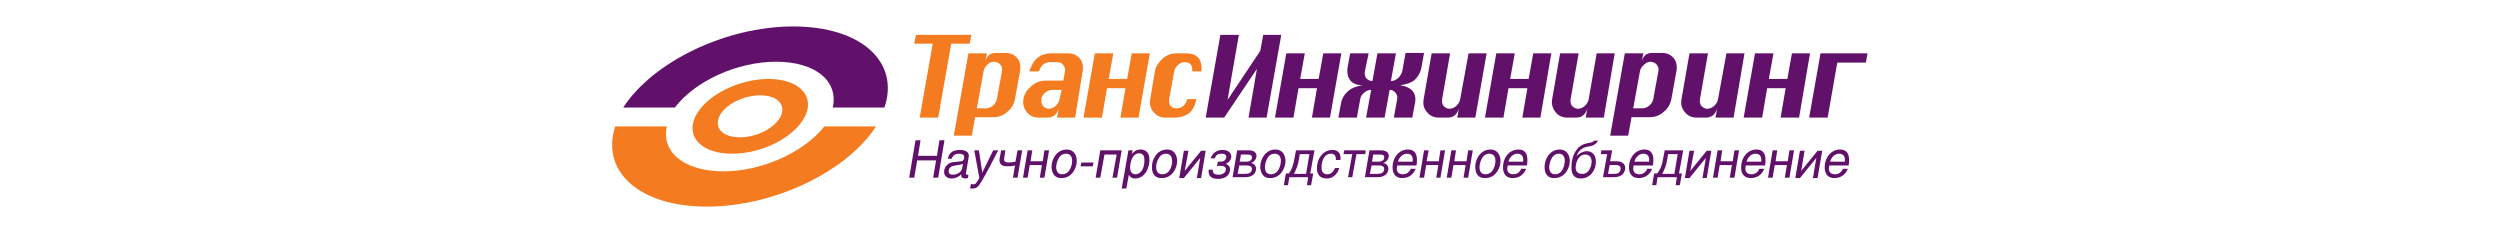
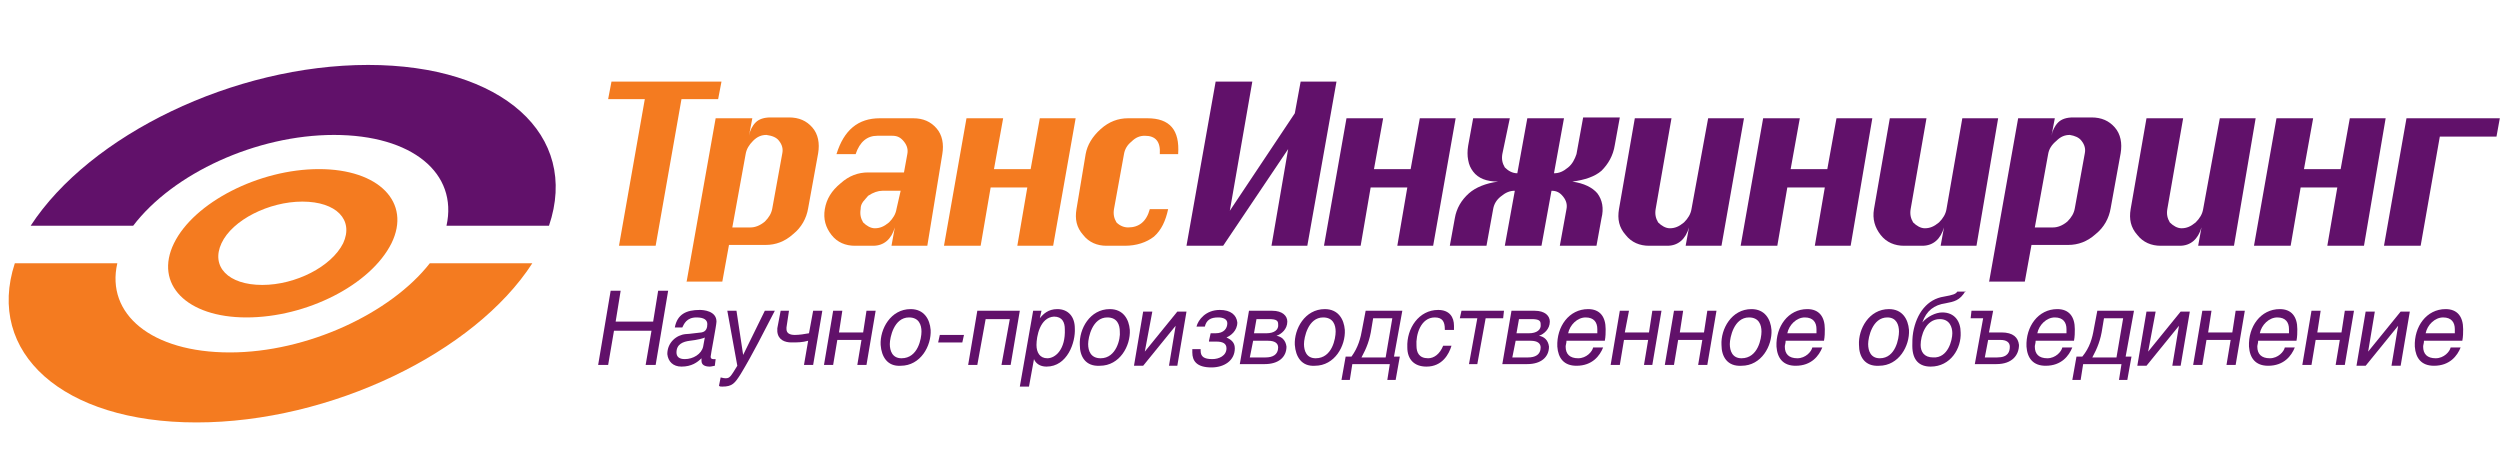
- <svg xmlns="http://www.w3.org/2000/svg" version="1.1" id="Rus" x="0px" y="0px" viewBox="0 0 595.3 57" style="enable-background:new 0 0 595.3 57;" xml:space="preserve">
-   <style type="text/css">
+ <svg xmlns="http://www.w3.org/2000/svg" version="1.1" id="Rus" x="0px" y="0px" viewBox="0 0 300 57" xml:space="preserve" width="300" height="57">
+   <defs id="defs119" />
+   <style type="text/css" id="style2">
	.st0{fill:#F47B20;}
	.st1{fill:#61116A;}
</style>
-   <g>
-     <g>
-       <path class="st0" d="M223.4,28H219l3.1-17.6h-4.4l0.4-2.1h13.2l-0.4,2.1h-4.4L223.4,28z" />
-       <path class="st0" d="M227.1,32.4l3.5-19.7h4.4l-0.4,2.1c0.1-0.6,0.4-1.2,0.8-1.6c0.4-0.4,1-0.6,1.8-0.6h2.2c1.2,0,2.1,0.4,2.8,1.2    c0.7,0.8,0.9,1.9,0.7,3.1l-1.2,6.6c-0.2,1.2-0.8,2.3-1.8,3.1c-1,0.9-2.1,1.3-3.3,1.3h-4.4l-0.8,4.4H227.1z M234.2,17l-1.6,8.8h2.2    c0.5,0,1.1-0.2,1.7-0.7c0.5-0.5,0.8-1,0.9-1.6l1.2-6.6c0.1-0.5,0-1-0.4-1.5c-0.3-0.4-0.8-0.6-1.5-0.7c-0.6,0-1.1,0.2-1.6,0.7    C234.6,15.9,234.3,16.4,234.2,17z" />
-       <path class="st0" d="M253.2,19.2l0.4-2.2c0.1-0.5,0-1-0.4-1.5c-0.4-0.5-0.8-0.7-1.4-0.7h-1.8c-1.2,0-2.1,0.7-2.6,2.2h-2.3    c0.9-2.9,2.6-4.3,5.2-4.3h4c1.2,0,2.1,0.4,2.8,1.2c0.7,0.8,0.9,1.9,0.7,3.1L256,28h-4.3l0.4-2.2c-0.4,1.4-1.3,2.2-2.6,2.2h-2.2    c-1.1,0-2.1-0.4-2.8-1.3c-0.7-0.9-1-1.9-0.8-3.1c0.2-1.2,0.8-2.2,1.9-3.1c1-0.9,2.1-1.3,3.3-1.3H253.2z M252.8,21.4h-2.2    c-0.5,0-1.1,0.2-1.7,0.6c-0.2,0.2-0.4,0.5-0.6,0.7c-0.2,0.3-0.3,0.5-0.3,0.9c-0.1,0.6,0,1.1,0.3,1.6c0.4,0.4,0.9,0.7,1.4,0.7    c0.6,0,1.1-0.2,1.7-0.7c0.5-0.5,0.8-1,0.9-1.6L252.8,21.4z" />
-       <path class="st0" d="M263.6,21l-1.2,7h-4.4l2.7-15.3h4.4l-1.1,6.1h4.4l1.1-6.1h4.3L271.1,28h-4.3l1.2-7H263.6z" />
-       <path class="st0" d="M282.4,12.7c2.7,0,3.9,1.4,3.7,4.3h-2.2c0.1-1.5-0.5-2.2-1.8-2.2c-0.6,0-1.1,0.2-1.6,0.7    c-0.5,0.4-0.8,0.9-0.9,1.5l-1.2,6.6c-0.1,0.6,0,1.1,0.3,1.6c0.4,0.4,0.9,0.6,1.4,0.6c1.3,0,2.2-0.7,2.6-2.2l2.2,0    c-0.3,1.4-0.8,2.5-1.7,3.3c-0.9,0.7-2.1,1.1-3.5,1.1h-2.2c-1.1,0-2.1-0.4-2.8-1.3c-0.8-0.9-1-1.9-0.8-3.1L275,17    c0.2-1.1,0.8-2.1,1.8-3c1-0.9,2.1-1.3,3.3-1.3H282.4z" />
-       <path class="st1" d="M291.5,28h-4.4l3.5-19.7h4.4l-2.7,15.5l7.8-11.7l0.7-3.8h4.3L301.6,28h-4.3l2-11.6L291.5,28z" />
-       <path class="st1" d="M309.2,21l-1.2,7h-4.4l2.7-15.3h4.4l-1.1,6.1h4.4l1.1-6.1h4.3L316.7,28h-4.3l1.2-7H309.2z" />
-       <path class="st1" d="M326.8,19.3l1.2-6.6h4.4l-1.2,6.6c0.6,0,1.1-0.2,1.7-0.7c0.5-0.4,0.8-1,1-1.6l0.8-4.4h4.4l-0.6,3.3    c-0.2,1.3-0.8,2.3-1.6,3.1c-0.8,0.7-2,1.1-3.5,1.3c1.4,0.2,2.4,0.7,3,1.4c0.6,0.8,0.8,1.8,0.5,3l-0.6,3.3h-4.4l0.8-4.4    c0.1-0.5,0-1-0.4-1.5c-0.4-0.5-0.8-0.7-1.4-0.7l-1.2,6.6h-4.4l1.2-6.6c-0.6,0-1.1,0.2-1.7,0.7c-0.5,0.4-0.8,0.9-0.9,1.5l-0.8,4.4    h-4.4l0.6-3.3c0.2-1.2,0.8-2.2,1.7-3c0.8-0.7,2-1.2,3.5-1.4c-0.7,0-1.3-0.1-1.8-0.3c-0.5-0.2-0.9-0.5-1.2-0.9    c-0.3-0.4-0.5-0.8-0.6-1.4c-0.1-0.5-0.1-1.1,0-1.7l0.6-3.3h4.4L325,17c-0.1,0.6,0,1.1,0.3,1.6C325.7,19,326.2,19.3,326.8,19.3z" />
-       <path class="st1" d="M349.7,12.7h4.3L351.3,28H347l0.4-2.2c-0.4,1.4-1.3,2.2-2.6,2.2h-2.2c-1.1,0-2.1-0.4-2.8-1.3    c-0.8-0.9-1-1.9-0.8-3.1l1.9-10.9h4.4l-1.9,10.9c-0.1,0.6,0,1.1,0.3,1.6c0.4,0.4,0.9,0.7,1.4,0.7c0.6,0,1.1-0.2,1.7-0.7    c0.5-0.5,0.8-1,0.9-1.6L349.7,12.7z" />
-       <path class="st1" d="M359.2,21l-1.2,7h-4.4l2.7-15.3h4.4l-1.1,6.1h4.4l1.1-6.1h4.3L366.8,28h-4.3l1.2-7H359.2z" />
-       <path class="st1" d="M380.2,12.7h4.3L381.9,28h-4.3l0.4-2.2c-0.4,1.4-1.3,2.2-2.6,2.2h-2.2c-1.1,0-2.1-0.4-2.8-1.3    c-0.7-0.9-1-1.9-0.8-3.1l1.9-10.9h4.4l-1.9,10.9c-0.1,0.6,0,1.1,0.3,1.6c0.4,0.4,0.9,0.7,1.4,0.7c0.6,0,1.1-0.2,1.7-0.7    c0.5-0.5,0.8-1,0.9-1.6L380.2,12.7z" />
-       <path class="st1" d="M383.4,32.4l3.5-19.7h4.4l-0.4,2.1c0.1-0.6,0.4-1.2,0.8-1.6c0.4-0.4,1-0.6,1.8-0.6h2.2c1.2,0,2.1,0.4,2.8,1.2    c0.7,0.8,0.9,1.9,0.7,3.1l-1.2,6.6c-0.2,1.2-0.8,2.3-1.8,3.1c-1,0.9-2.1,1.3-3.3,1.3h-4.4l-0.8,4.4H383.4z M390.5,17l-1.6,8.8h2.2    c0.5,0,1.1-0.2,1.7-0.7c0.5-0.5,0.8-1,0.9-1.6l1.2-6.6c0.1-0.5,0-1-0.4-1.5c-0.3-0.4-0.8-0.6-1.4-0.7c-0.6,0-1.1,0.2-1.6,0.7    C390.9,15.9,390.6,16.4,390.5,17z" />
-       <path class="st1" d="M411.1,12.7h4.3L412.8,28h-4.3l0.4-2.2c-0.4,1.4-1.3,2.2-2.6,2.2H404c-1.1,0-2.1-0.4-2.8-1.3    c-0.8-0.9-1-1.9-0.8-3.1l1.9-10.9h4.4l-1.9,10.9c-0.1,0.6,0,1.1,0.3,1.6c0.4,0.4,0.9,0.7,1.4,0.7c0.6,0,1.1-0.2,1.7-0.7    c0.5-0.5,0.8-1,0.9-1.6L411.1,12.7z" />
-       <path class="st1" d="M420.8,21l-1.2,7h-4.4l2.7-15.3h4.4l-1.1,6.1h4.4l1.1-6.1h4.3L428.4,28H424l1.2-7H420.8z" />
-       <path class="st1" d="M437.5,14.9L435.2,28h-4.4l2.7-15.3h11.2l-0.4,2.2H437.5z" />
+   <g id="g114" transform="translate(-144.722,1.49198)">
+     <g id="g34">
+       <path class="st0" d="M 223.4,28 H 219 l 3.1,-17.6 h -4.4 l 0.4,-2.1 h 13.2 l -0.4,2.1 h -4.4 z" id="path4" style="fill:#f47b20" />
+       <path class="st0" d="m 227.1,32.4 3.5,-19.7 h 4.4 l -0.4,2.1 c 0.1,-0.6 0.4,-1.2 0.8,-1.6 0.4,-0.4 1,-0.6 1.8,-0.6 h 2.2 c 1.2,0 2.1,0.4 2.8,1.2 0.7,0.8 0.9,1.9 0.7,3.1 l -1.2,6.6 c -0.2,1.2 -0.8,2.3 -1.8,3.1 -1,0.9 -2.1,1.3 -3.3,1.3 h -4.4 l -0.8,4.4 h -4.3 z m 7.1,-15.4 -1.6,8.8 h 2.2 c 0.5,0 1.1,-0.2 1.7,-0.7 0.5,-0.5 0.8,-1 0.9,-1.6 l 1.2,-6.6 c 0.1,-0.5 0,-1 -0.4,-1.5 -0.3,-0.4 -0.8,-0.6 -1.5,-0.7 -0.6,0 -1.1,0.2 -1.6,0.7 -0.5,0.5 -0.8,1 -0.9,1.6 z" id="path6" style="fill:#f47b20" />
+       <path class="st0" d="m 253.2,19.2 0.4,-2.2 c 0.1,-0.5 0,-1 -0.4,-1.5 -0.4,-0.5 -0.8,-0.7 -1.4,-0.7 H 250 c -1.2,0 -2.1,0.7 -2.6,2.2 h -2.3 c 0.9,-2.9 2.6,-4.3 5.2,-4.3 h 4 c 1.2,0 2.1,0.4 2.8,1.2 0.7,0.8 0.9,1.9 0.7,3.1 L 256,28 h -4.3 l 0.4,-2.2 c -0.4,1.4 -1.3,2.2 -2.6,2.2 h -2.2 c -1.1,0 -2.1,-0.4 -2.8,-1.3 -0.7,-0.9 -1,-1.9 -0.8,-3.1 0.2,-1.2 0.8,-2.2 1.9,-3.1 1,-0.9 2.1,-1.3 3.3,-1.3 z m -0.4,2.2 h -2.2 c -0.5,0 -1.1,0.2 -1.7,0.6 -0.2,0.2 -0.4,0.5 -0.6,0.7 -0.2,0.3 -0.3,0.5 -0.3,0.9 -0.1,0.6 0,1.1 0.3,1.6 0.4,0.4 0.9,0.7 1.4,0.7 0.6,0 1.1,-0.2 1.7,-0.7 0.5,-0.5 0.8,-1 0.9,-1.6 z" id="path8" style="fill:#f47b20" />
+       <path class="st0" d="m 263.6,21 -1.2,7 H 258 l 2.7,-15.3 h 4.4 l -1.1,6.1 h 4.4 l 1.1,-6.1 h 4.3 L 271.1,28 h -4.3 l 1.2,-7 z" id="path10" style="fill:#f47b20" />
+       <path class="st0" d="m 282.4,12.7 c 2.7,0 3.9,1.4 3.7,4.3 h -2.2 c 0.1,-1.5 -0.5,-2.2 -1.8,-2.2 -0.6,0 -1.1,0.2 -1.6,0.7 -0.5,0.4 -0.8,0.9 -0.9,1.5 l -1.2,6.6 c -0.1,0.6 0,1.1 0.3,1.6 0.4,0.4 0.9,0.6 1.4,0.6 1.3,0 2.2,-0.7 2.6,-2.2 h 2.2 c -0.3,1.4 -0.8,2.5 -1.7,3.3 -0.9,0.7 -2.1,1.1 -3.5,1.1 h -2.2 c -1.1,0 -2.1,-0.4 -2.8,-1.3 -0.8,-0.9 -1,-1.9 -0.8,-3.1 L 275,17 c 0.2,-1.1 0.8,-2.1 1.8,-3 1,-0.9 2.1,-1.3 3.3,-1.3 z" id="path12" style="fill:#f47b20" />
+       <path class="st1" d="m 291.5,28 h -4.4 l 3.5,-19.7 h 4.4 l -2.7,15.5 7.8,-11.7 0.7,-3.8 h 4.3 L 301.6,28 h -4.3 l 2,-11.6 z" id="path14" style="fill:#61116a" />
+       <path class="st1" d="m 309.2,21 -1.2,7 h -4.4 l 2.7,-15.3 h 4.4 l -1.1,6.1 h 4.4 l 1.1,-6.1 h 4.3 L 316.7,28 h -4.3 l 1.2,-7 z" id="path16" style="fill:#61116a" />
+       <path class="st1" d="m 326.8,19.3 1.2,-6.6 h 4.4 l -1.2,6.6 c 0.6,0 1.1,-0.2 1.7,-0.7 0.5,-0.4 0.8,-1 1,-1.6 l 0.8,-4.4 h 4.4 l -0.6,3.3 c -0.2,1.3 -0.8,2.3 -1.6,3.1 -0.8,0.7 -2,1.1 -3.5,1.3 1.4,0.2 2.4,0.7 3,1.4 0.6,0.8 0.8,1.8 0.5,3 l -0.6,3.3 h -4.4 l 0.8,-4.4 c 0.1,-0.5 0,-1 -0.4,-1.5 -0.4,-0.5 -0.8,-0.7 -1.4,-0.7 l -1.2,6.6 h -4.4 l 1.2,-6.6 c -0.6,0 -1.1,0.2 -1.7,0.7 -0.5,0.4 -0.8,0.9 -0.9,1.5 l -0.8,4.4 h -4.4 l 0.6,-3.3 c 0.2,-1.2 0.8,-2.2 1.7,-3 0.8,-0.7 2,-1.2 3.5,-1.4 -0.7,0 -1.3,-0.1 -1.8,-0.3 -0.5,-0.2 -0.9,-0.5 -1.2,-0.9 -0.3,-0.4 -0.5,-0.8 -0.6,-1.4 -0.1,-0.5 -0.1,-1.1 0,-1.7 l 0.6,-3.3 h 4.4 L 325,17 c -0.1,0.6 0,1.1 0.3,1.6 0.4,0.4 0.9,0.7 1.5,0.7 z" id="path18" style="fill:#61116a" />
+       <path class="st1" d="M 349.7,12.7 H 354 L 351.3,28 H 347 l 0.4,-2.2 c -0.4,1.4 -1.3,2.2 -2.6,2.2 h -2.2 c -1.1,0 -2.1,-0.4 -2.8,-1.3 -0.8,-0.9 -1,-1.9 -0.8,-3.1 l 1.9,-10.9 h 4.4 l -1.9,10.9 c -0.1,0.6 0,1.1 0.3,1.6 0.4,0.4 0.9,0.7 1.4,0.7 0.6,0 1.1,-0.2 1.7,-0.7 0.5,-0.5 0.8,-1 0.9,-1.6 z" id="path20" style="fill:#61116a" />
+       <path class="st1" d="m 359.2,21 -1.2,7 h -4.4 l 2.7,-15.3 h 4.4 l -1.1,6.1 h 4.4 l 1.1,-6.1 h 4.3 L 366.8,28 h -4.3 l 1.2,-7 z" id="path22" style="fill:#61116a" />
+       <path class="st1" d="m 380.2,12.7 h 4.3 L 381.9,28 h -4.3 l 0.4,-2.2 c -0.4,1.4 -1.3,2.2 -2.6,2.2 h -2.2 c -1.1,0 -2.1,-0.4 -2.8,-1.3 -0.7,-0.9 -1,-1.9 -0.8,-3.1 l 1.9,-10.9 h 4.4 L 374,23.6 c -0.1,0.6 0,1.1 0.3,1.6 0.4,0.4 0.9,0.7 1.4,0.7 0.6,0 1.1,-0.2 1.7,-0.7 0.5,-0.5 0.8,-1 0.9,-1.6 z" id="path24" style="fill:#61116a" />
+       <path class="st1" d="m 383.4,32.4 3.5,-19.7 h 4.4 l -0.4,2.1 c 0.1,-0.6 0.4,-1.2 0.8,-1.6 0.4,-0.4 1,-0.6 1.8,-0.6 h 2.2 c 1.2,0 2.1,0.4 2.8,1.2 0.7,0.8 0.9,1.9 0.7,3.1 l -1.2,6.6 c -0.2,1.2 -0.8,2.3 -1.8,3.1 -1,0.9 -2.1,1.3 -3.3,1.3 h -4.4 l -0.8,4.4 h -4.3 z m 7.1,-15.4 -1.6,8.8 h 2.2 c 0.5,0 1.1,-0.2 1.7,-0.7 0.5,-0.5 0.8,-1 0.9,-1.6 l 1.2,-6.6 c 0.1,-0.5 0,-1 -0.4,-1.5 -0.3,-0.4 -0.8,-0.6 -1.4,-0.7 -0.6,0 -1.1,0.2 -1.6,0.7 -0.6,0.5 -0.9,1 -1,1.6 z" id="path26" style="fill:#61116a" />
+       <path class="st1" d="m 411.1,12.7 h 4.3 L 412.8,28 h -4.3 l 0.4,-2.2 c -0.4,1.4 -1.3,2.2 -2.6,2.2 H 404 c -1.1,0 -2.1,-0.4 -2.8,-1.3 -0.8,-0.9 -1,-1.9 -0.8,-3.1 l 1.9,-10.9 h 4.4 l -1.9,10.9 c -0.1,0.6 0,1.1 0.3,1.6 0.4,0.4 0.9,0.7 1.4,0.7 0.6,0 1.1,-0.2 1.7,-0.7 0.5,-0.5 0.8,-1 0.9,-1.6 z" id="path28" style="fill:#61116a" />
+       <path class="st1" d="m 420.8,21 -1.2,7 h -4.4 l 2.7,-15.3 h 4.4 l -1.1,6.1 h 4.4 l 1.1,-6.1 H 431 L 428.4,28 H 424 l 1.2,-7 z" id="path30" style="fill:#61116a" />
+       <path class="st1" d="M 437.5,14.9 435.2,28 h -4.4 l 2.7,-15.3 h 11.2 l -0.4,2.2 z" id="path32" style="fill:#61116a" />
    </g>
-     <g>
-       <path class="st1" d="M218.6,37.1h4.5l0.6-3.7h1.2l-1.5,8.9h-1.2l0.7-4.1h-4.5l-0.7,4.1h-1.2l1.5-8.9h1.2L218.6,37.1z" />
-       <path class="st1" d="M225.7,37.8c0.3-1.6,1.4-2.1,3-2.1c0.4,0,2,0.1,2,1.4c0,0.4-0.7,4-0.7,4.2c0,0.2,0.1,0.3,0.3,0.3    c0.1,0,0.3,0,0.3,0l-0.1,0.8c-0.1,0-0.4,0.1-0.6,0.1c-0.6,0-1-0.2-1-0.7c0-0.1,0-0.2,0-0.3c-0.5,0.5-1.2,1-2.4,1    c-1,0-1.6-0.6-1.7-1.5c0-1.4,1.1-2.3,2.2-2.4c0.4,0,1.7-0.2,1.9-0.2c0.6-0.1,0.7-0.6,0.7-1c0-0.5-0.4-0.8-1.3-0.8    c-1.2,0-1.5,0.8-1.7,1.2H225.7z M227.5,39.4c-0.8,0.1-1.6,0.4-1.6,1.4c0,0.5,0.3,0.8,1,0.8c1,0,2-0.6,2.2-1.5l0.2-1.1    C229.2,39.1,228.4,39.3,227.5,39.4z" />
-       <path class="st1" d="M233.1,35.8l0.8,5.3h0l2.6-5.3h1.2c-1.3,2.5-2.7,5.3-4.1,7.6c-0.7,1.1-1,1.5-2.2,1.5c-0.2,0-0.3,0-0.4-0.1    l0.2-1c0.1,0,0.3,0.1,0.6,0.1c0.5,0,0.6-0.2,1.4-1.5l-1.2-6.6H233.1z" />
-       <path class="st1" d="M239.4,35.8l-0.3,2c0,0.1,0,0.1,0,0.2c0,0.5,0.4,0.7,1,0.7c0.5,0,1.2-0.1,1.7-0.2l0.5-2.7h1.1l-1.1,6.5h-1.1    l0.5-2.9c-0.7,0.2-1.3,0.2-2,0.2c-0.8,0-1.6-0.3-1.7-1.3c0-0.1,0-0.3,0-0.4l0.4-2.1H239.4z" />
-       <path class="st1" d="M245.4,38.4h2.9l0.4-2.6h1.1l-1.1,6.5h-1.1l0.5-3h-2.9l-0.5,3h-1.1l1.1-6.5h1.1L245.4,38.4z" />
-       <path class="st1" d="M250.4,39.9c-0.1-1.9,1.2-4.3,3.6-4.3c1.6,0,2.3,1.2,2.4,2.5c0.1,1.9-1.2,4.3-3.6,4.3    C251.2,42.5,250.5,41.3,250.4,39.9z M255.3,38.3c0-0.8-0.3-1.7-1.5-1.7c-1.8,0-2.3,2.4-2.3,3.2c0,0.8,0.3,1.7,1.4,1.7    C254.9,41.5,255.3,39.1,255.3,38.3z" />
-       <path class="st1" d="M260.2,39.6h-2.9l0.2-0.9h2.9L260.2,39.6z" />
-       <path class="st1" d="M267.1,35.8l-1.1,6.5h-1.1l1-5.5h-2.9l-1,5.5h-1.1l1.1-6.5H267.1z" />
-       <path class="st1" d="M268.7,35.8h1l-0.2,0.9c0.4-0.5,1-1.1,2.1-1.1c1.3,0,2.1,0.9,2.1,2.3c0.1,1.7-0.9,4.6-3.4,4.6    c-0.8,0-1.3-0.4-1.5-0.9l-0.6,3.3h-1.1L268.7,35.8z M269.1,39.9c0,0.9,0.4,1.6,1.3,1.6c1,0,2.2-1.1,2.1-3.5c0-0.8-0.3-1.5-1.3-1.5    C269.5,36.6,269.1,38.9,269.1,39.9z" />
-       <path class="st1" d="M274.3,39.9c-0.1-1.9,1.2-4.3,3.6-4.3c1.6,0,2.3,1.2,2.4,2.5c0.1,1.9-1.2,4.3-3.6,4.3    C275,42.5,274.3,41.3,274.3,39.9z M279.1,38.3c0-0.8-0.3-1.7-1.5-1.7c-1.8,0-2.3,2.4-2.3,3.2c0,0.8,0.3,1.7,1.5,1.7    C278.7,41.5,279.2,39.1,279.1,38.3z" />
-       <path class="st1" d="M282.1,40.7L282.1,40.7l3.9-4.8h1.1l-1.1,6.5H285l0.8-4.8h0l-3.9,4.8h-1.1l1.1-6.5h1.1L282.1,40.7z" />
-       <path class="st1" d="M289.8,39.4l0.2-0.9h0.6c1,0,1.4-0.6,1.4-1.2c0-0.5-0.5-0.7-1.1-0.7c-0.9,0-1.4,0.3-1.6,1.1h-1    c0.2-0.8,1.1-2,2.8-2c1.3,0,2,0.6,2.1,1.5c0,1-0.8,1.6-1.3,1.8c0.4,0.2,1,0.5,1,1.3c0,1.5-1.3,2.3-2.8,2.3c-1.8,0-2.3-0.8-2.3-1.8    c0-0.1,0-0.3,0-0.4h1c0,0,0,0.2,0,0.2c0,0.7,0.4,1,1.4,1c0.8,0,1.7-0.4,1.7-1.3c0-0.6-0.5-0.8-1.2-0.8H289.8z" />
-       <path class="st1" d="M294.6,35.8h2.8c1.2,0,1.8,0.6,1.8,1.3c0,0.9-0.7,1.5-1.3,1.7c0.6,0.1,1.1,0.5,1.2,1.3c0,1.3-1,2.1-2.6,2.1    h-3L294.6,35.8z M294.7,41.4h1.9c0.8,0,1.5-0.3,1.5-1.2c0-0.5-0.4-0.8-1.2-0.8h-1.8L294.7,41.4z M295.2,38.5h1.5    c0.9,0,1.5-0.4,1.4-1.1c0-0.4-0.2-0.6-1.1-0.6h-1.5L295.2,38.5z" />
-       <path class="st1" d="M300.1,39.9c-0.1-1.9,1.2-4.3,3.6-4.3c1.6,0,2.3,1.2,2.4,2.5c0.1,1.9-1.2,4.3-3.6,4.3    C300.9,42.5,300.2,41.3,300.1,39.9z M305,38.3c0-0.8-0.3-1.7-1.5-1.7c-1.8,0-2.3,2.4-2.3,3.2c0,0.8,0.3,1.7,1.4,1.7    C304.6,41.5,305,39.1,305,38.3z" />
-       <path class="st1" d="M308.2,37.9l0.4-2.1h4.4l-1,5.5h0.7l-0.5,2.8h-1l0.3-1.9H307l-0.3,1.9h-1l0.5-2.8h0.7    C307.7,40.2,308,39.1,308.2,37.9z M311.8,36.7h-2.3l-0.2,1.2c-0.2,1.4-0.6,2.4-1.2,3.5h2.9L311.8,36.7z" />
-       <path class="st1" d="M318.1,38c0-0.9-0.3-1.4-1.2-1.4c-1.7,0-2.3,2.1-2.2,3.4c0,0.8,0.3,1.5,1.4,1.5c0.7,0,1.4-0.5,1.8-1.5h1    c-0.3,1-1.1,2.5-3,2.5c-1.5,0-2.3-0.9-2.3-2.3c-0.1-2.3,1.4-4.5,3.7-4.5c1.4,0,1.9,0.9,1.9,1.9c0,0.2,0,0.3,0,0.5H318.1z" />
-       <path class="st1" d="M325.2,35.8l-0.1,0.9H323l-1,5.5H321l1-5.5h-2.1l0.2-0.9H325.2z" />
-       <path class="st1" d="M326.1,35.8h2.8c1.2,0,1.8,0.6,1.8,1.3c0,0.9-0.7,1.5-1.3,1.7c0.6,0.1,1.1,0.5,1.2,1.3c0,1.3-1,2.1-2.6,2.1    h-3L326.1,35.8z M326.2,41.4h1.9c0.8,0,1.5-0.3,1.5-1.2c0-0.5-0.4-0.8-1.2-0.8h-1.8L326.2,41.4z M326.7,38.5h1.5    c0.9,0,1.5-0.4,1.4-1.1c0-0.4-0.2-0.6-1.1-0.6H327L326.7,38.5z" />
-       <path class="st1" d="M337.1,40.2c-0.4,1-1.3,2.2-3.2,2.2c-1.5,0-2.2-0.9-2.3-2.3c-0.1-2.4,1.4-4.5,3.7-4.5c1.4,0,2.1,0.9,2.1,2.4    c0,0.4,0,0.9-0.1,1.4h-4.6c0,0.3-0.1,0.5-0.1,0.7c0,0.9,0.5,1.4,1.5,1.4c1,0,1.7-0.8,1.8-1.3H337.1z M336.4,38.5    c0-0.2,0-0.3,0-0.5c0-0.8-0.4-1.4-1.4-1.4c-1,0-1.9,0.9-2.1,1.9H336.4z" />
-       <path class="st1" d="M339.7,38.4h2.9l0.4-2.6h1.1l-1.1,6.5H342l0.5-3h-2.9l-0.5,3H338l1.1-6.5h1.1L339.7,38.4z" />
-       <path class="st1" d="M346.3,38.4h2.9l0.4-2.6h1.1l-1.1,6.5h-1.1l0.5-3h-2.9l-0.5,3h-1.1l1.1-6.5h1.1L346.3,38.4z" />
-       <path class="st1" d="M351.3,39.9c-0.1-1.9,1.2-4.3,3.6-4.3c1.6,0,2.3,1.2,2.4,2.5c0.1,1.9-1.2,4.3-3.6,4.3    C352,42.5,351.3,41.3,351.3,39.9z M356.1,38.3c0-0.8-0.3-1.7-1.5-1.7c-1.8,0-2.3,2.4-2.3,3.2c0,0.8,0.3,1.7,1.4,1.7    C355.7,41.5,356.1,39.1,356.1,38.3z" />
-       <path class="st1" d="M363.4,40.2c-0.4,1-1.3,2.2-3.2,2.2c-1.5,0-2.2-0.9-2.3-2.3c-0.1-2.4,1.4-4.5,3.7-4.5c1.4,0,2.1,0.9,2.1,2.4    c0,0.4,0,0.9-0.1,1.4H359c0,0.3-0.1,0.5-0.1,0.7c0,0.9,0.5,1.4,1.5,1.4c1,0,1.7-0.8,1.8-1.3H363.4z M362.7,38.5c0-0.2,0-0.3,0-0.5    c0-0.8-0.4-1.4-1.4-1.4c-1,0-1.9,0.9-2.1,1.9H362.7z" />
-       <path class="st1" d="M367.8,39.9c-0.1-1.9,1.2-4.3,3.6-4.3c1.6,0,2.3,1.2,2.4,2.5c0.1,1.9-1.2,4.3-3.6,4.3    C368.5,42.5,367.8,41.3,367.8,39.9z M372.6,38.3c0-0.8-0.3-1.7-1.4-1.7c-1.8,0-2.3,2.4-2.3,3.2c0,0.8,0.3,1.7,1.4,1.7    C372.2,41.5,372.6,39.1,372.6,38.3z" />
-       <path class="st1" d="M380.6,33.4c-0.7,1.2-1.4,1.3-2.4,1.5c-1.4,0.2-2.3,0.9-2.8,2.3c0.6-0.7,1.6-1.2,2.4-1.2    c1.5,0,2.2,1.1,2.2,2.4c0.1,1.9-1.2,4.1-3.6,4.1c-1.3,0-2.2-0.7-2.2-2.5c0-0.5,0-1,0.1-1.6c0.4-2.3,1.7-4,3.7-4.3    c1.1-0.2,1.4-0.3,1.6-0.6H380.6z M379,38.5c0-0.7-0.3-1.7-1.5-1.7c-1.7,0-2.3,2-2.3,3.1c0,0.8,0.4,1.5,1.5,1.5    C378.5,41.5,379,39.3,379,38.5z" />
-       <path class="st1" d="M383.9,35.8l-0.5,2.6h1.5c1.4,0,2,0.6,2.1,1.5c0,1.2-0.8,2.3-2.7,2.3h-2.6l1-5.5h-1.5l0.1-0.9H383.9z     M382.9,41.4h1.5c1.3,0,1.5-0.7,1.5-1.3c0-0.5-0.4-0.8-1.1-0.8h-1.5L382.9,41.4z" />
-       <path class="st1" d="M393.4,40.2c-0.4,1-1.3,2.2-3.2,2.2c-1.5,0-2.2-0.9-2.3-2.3c-0.1-2.4,1.4-4.5,3.7-4.5c1.4,0,2.1,0.9,2.1,2.4    c0,0.4,0,0.9-0.1,1.4h-4.6c0,0.3-0.1,0.5-0.1,0.7c0,0.9,0.5,1.4,1.5,1.4c1,0,1.7-0.8,1.8-1.3H393.4z M392.7,38.5    c0-0.2,0-0.3,0-0.5c0-0.8-0.4-1.4-1.4-1.4c-1,0-1.9,0.9-2.1,1.9H392.7z" />
-       <path class="st1" d="M396,37.9l0.4-2.1h4.4l-1,5.5h0.7l-0.5,2.8h-1l0.3-1.9h-4.6l-0.3,1.9h-1l0.5-2.8h0.7    C395.5,40.2,395.8,39.1,396,37.9z M399.5,36.7h-2.3l-0.2,1.2c-0.2,1.4-0.6,2.4-1.2,3.5h2.9L399.5,36.7z" />
-       <path class="st1" d="M402.5,40.7L402.5,40.7l3.9-4.8h1.1l-1.1,6.5h-1l0.8-4.8h0l-3.9,4.8h-1.1l1.1-6.5h1.1L402.5,40.7z" />
-       <path class="st1" d="M409.7,38.4h2.9l0.4-2.6h1.1l-1.1,6.5h-1.1l0.5-3h-2.9l-0.5,3h-1.1l1.1-6.5h1.1L409.7,38.4z" />
-       <path class="st1" d="M420.1,40.2c-0.4,1-1.3,2.2-3.2,2.2c-1.5,0-2.2-0.9-2.3-2.3c-0.1-2.4,1.4-4.5,3.7-4.5c1.4,0,2.1,0.9,2.1,2.4    c0,0.4,0,0.9-0.1,1.4h-4.6c0,0.3-0.1,0.5-0.1,0.7c0,0.9,0.5,1.4,1.5,1.4c1,0,1.7-0.8,1.8-1.3H420.1z M419.4,38.5    c0-0.2,0-0.3,0-0.5c0-0.8-0.4-1.4-1.4-1.4c-1,0-1.9,0.9-2.1,1.9H419.4z" />
-       <path class="st1" d="M422.8,38.4h2.9l0.4-2.6h1.1l-1.1,6.5H425l0.5-3h-2.9l-0.5,3H421l1.1-6.5h1.1L422.8,38.4z" />
-       <path class="st1" d="M428.9,40.7L428.9,40.7l3.9-4.8h1.1l-1.1,6.5h-1.1l0.8-4.8h0l-3.9,4.8h-1.1l1.1-6.5h1.1L428.9,40.7z" />
-       <path class="st1" d="M440,40.2c-0.4,1-1.3,2.2-3.2,2.2c-1.5,0-2.2-0.9-2.3-2.3c-0.1-2.4,1.4-4.5,3.7-4.5c1.4,0,2.1,0.9,2.1,2.4    c0,0.4,0,0.9-0.1,1.4h-4.6c0,0.3-0.1,0.5-0.1,0.7c0,0.9,0.5,1.4,1.5,1.4c1,0,1.7-0.8,1.8-1.3H440z M439.3,38.5c0-0.2,0-0.3,0-0.5    c0-0.8-0.4-1.4-1.4-1.4c-1,0-1.9,0.9-2.1,1.9H439.3z" />
+     <g id="g104">
+       <path class="st1" d="m 218.6,37.1 h 4.5 l 0.6,-3.7 h 1.2 l -1.5,8.9 h -1.2 l 0.7,-4.1 h -4.5 l -0.7,4.1 h -1.2 l 1.5,-8.9 h 1.2 z" id="path36" style="fill:#61116a" />
+       <path class="st1" d="m 225.7,37.8 c 0.3,-1.6 1.4,-2.1 3,-2.1 0.4,0 2,0.1 2,1.4 0,0.4 -0.7,4 -0.7,4.2 0,0.2 0.1,0.3 0.3,0.3 0.1,0 0.3,0 0.3,0 l -0.1,0.8 c -0.1,0 -0.4,0.1 -0.6,0.1 -0.6,0 -1,-0.2 -1,-0.7 0,-0.1 0,-0.2 0,-0.3 -0.5,0.5 -1.2,1 -2.4,1 -1,0 -1.6,-0.6 -1.7,-1.5 0,-1.4 1.1,-2.3 2.2,-2.4 0.4,0 1.7,-0.2 1.9,-0.2 0.6,-0.1 0.7,-0.6 0.7,-1 0,-0.5 -0.4,-0.8 -1.3,-0.8 -1.2,0 -1.5,0.8 -1.7,1.2 z m 1.8,1.6 c -0.8,0.1 -1.6,0.4 -1.6,1.4 0,0.5 0.3,0.8 1,0.8 1,0 2,-0.6 2.2,-1.5 l 0.2,-1.1 c -0.1,0.1 -0.9,0.3 -1.8,0.4 z" id="path38" style="fill:#61116a" />
+       <path class="st1" d="m 233.1,35.8 0.8,5.3 v 0 l 2.6,-5.3 h 1.2 c -1.3,2.5 -2.7,5.3 -4.1,7.6 -0.7,1.1 -1,1.5 -2.2,1.5 -0.2,0 -0.3,0 -0.4,-0.1 l 0.2,-1 c 0.1,0 0.3,0.1 0.6,0.1 0.5,0 0.6,-0.2 1.4,-1.5 L 232,35.8 Z" id="path40" style="fill:#61116a" />
+       <path class="st1" d="m 239.4,35.8 -0.3,2 c 0,0.1 0,0.1 0,0.2 0,0.5 0.4,0.7 1,0.7 0.5,0 1.2,-0.1 1.7,-0.2 l 0.5,-2.7 h 1.1 l -1.1,6.5 h -1.1 l 0.5,-2.9 c -0.7,0.2 -1.3,0.2 -2,0.2 -0.8,0 -1.6,-0.3 -1.7,-1.3 0,-0.1 0,-0.3 0,-0.4 l 0.4,-2.1 z" id="path42" style="fill:#61116a" />
+       <path class="st1" d="m 245.4,38.4 h 2.9 l 0.4,-2.6 h 1.1 l -1.1,6.5 h -1.1 l 0.5,-3 h -2.9 l -0.5,3 h -1.1 l 1.1,-6.5 h 1.1 z" id="path44" style="fill:#61116a" />
+       <path class="st1" d="m 250.4,39.9 c -0.1,-1.9 1.2,-4.3 3.6,-4.3 1.6,0 2.3,1.2 2.4,2.5 0.1,1.9 -1.2,4.3 -3.6,4.3 -1.6,0.1 -2.3,-1.1 -2.4,-2.5 z m 4.9,-1.6 c 0,-0.8 -0.3,-1.7 -1.5,-1.7 -1.8,0 -2.3,2.4 -2.3,3.2 0,0.8 0.3,1.7 1.4,1.7 2,0 2.4,-2.4 2.4,-3.2 z" id="path46" style="fill:#61116a" />
+       <path class="st1" d="m 260.2,39.6 h -2.9 l 0.2,-0.9 h 2.9 z" id="path48" style="fill:#61116a" />
+       <path class="st1" d="m 267.1,35.8 -1.1,6.5 h -1.1 l 1,-5.5 H 263 l -1,5.5 h -1.1 l 1.1,-6.5 z" id="path50" style="fill:#61116a" />
+       <path class="st1" d="m 268.7,35.8 h 1 l -0.2,0.9 c 0.4,-0.5 1,-1.1 2.1,-1.1 1.3,0 2.1,0.9 2.1,2.3 0.1,1.7 -0.9,4.6 -3.4,4.6 -0.8,0 -1.3,-0.4 -1.5,-0.9 l -0.6,3.3 h -1.1 z m 0.4,4.1 c 0,0.9 0.4,1.6 1.3,1.6 1,0 2.2,-1.1 2.1,-3.5 0,-0.8 -0.3,-1.5 -1.3,-1.5 -1.7,0.1 -2.1,2.4 -2.1,3.4 z" id="path52" style="fill:#61116a" />
+       <path class="st1" d="m 274.3,39.9 c -0.1,-1.9 1.2,-4.3 3.6,-4.3 1.6,0 2.3,1.2 2.4,2.5 0.1,1.9 -1.2,4.3 -3.6,4.3 -1.7,0.1 -2.4,-1.1 -2.4,-2.5 z m 4.8,-1.6 c 0,-0.8 -0.3,-1.7 -1.5,-1.7 -1.8,0 -2.3,2.4 -2.3,3.2 0,0.8 0.3,1.7 1.5,1.7 1.9,0 2.4,-2.4 2.3,-3.2 z" id="path54" style="fill:#61116a" />
+       <path class="st1" d="m 282.1,40.7 v 0 l 3.9,-4.8 h 1.1 l -1.1,6.5 h -1 l 0.8,-4.8 v 0 l -3.9,4.8 h -1.1 l 1.1,-6.5 h 1.1 z" id="path56" style="fill:#61116a" />
+       <path class="st1" d="m 289.8,39.4 0.2,-0.9 h 0.6 c 1,0 1.4,-0.6 1.4,-1.2 0,-0.5 -0.5,-0.7 -1.1,-0.7 -0.9,0 -1.4,0.3 -1.6,1.1 h -1 c 0.2,-0.8 1.1,-2 2.8,-2 1.3,0 2,0.6 2.1,1.5 0,1 -0.8,1.6 -1.3,1.8 0.4,0.2 1,0.5 1,1.3 0,1.5 -1.3,2.3 -2.8,2.3 -1.8,0 -2.3,-0.8 -2.3,-1.8 0,-0.1 0,-0.3 0,-0.4 h 1 c 0,0 0,0.2 0,0.2 0,0.7 0.4,1 1.4,1 0.8,0 1.7,-0.4 1.7,-1.3 0,-0.6 -0.5,-0.8 -1.2,-0.8 h -0.9 z" id="path58" style="fill:#61116a" />
+       <path class="st1" d="m 294.6,35.8 h 2.8 c 1.2,0 1.8,0.6 1.8,1.3 0,0.9 -0.7,1.5 -1.3,1.7 0.6,0.1 1.1,0.5 1.2,1.3 0,1.3 -1,2.1 -2.6,2.1 h -3 z m 0.1,5.6 h 1.9 c 0.8,0 1.5,-0.3 1.5,-1.2 0,-0.5 -0.4,-0.8 -1.2,-0.8 h -1.8 z m 0.5,-2.9 h 1.5 c 0.9,0 1.5,-0.4 1.4,-1.1 0,-0.4 -0.2,-0.6 -1.1,-0.6 h -1.5 z" id="path60" style="fill:#61116a" />
+       <path class="st1" d="m 300.1,39.9 c -0.1,-1.9 1.2,-4.3 3.6,-4.3 1.6,0 2.3,1.2 2.4,2.5 0.1,1.9 -1.2,4.3 -3.6,4.3 -1.6,0.1 -2.3,-1.1 -2.4,-2.5 z m 4.9,-1.6 c 0,-0.8 -0.3,-1.7 -1.5,-1.7 -1.8,0 -2.3,2.4 -2.3,3.2 0,0.8 0.3,1.7 1.4,1.7 2,0 2.4,-2.4 2.4,-3.2 z" id="path62" style="fill:#61116a" />
+       <path class="st1" d="m 308.2,37.9 0.4,-2.1 h 4.4 l -1,5.5 h 0.7 l -0.5,2.8 h -1 l 0.3,-1.9 H 307 l -0.3,1.9 h -1 l 0.5,-2.8 h 0.7 c 0.8,-1.1 1.1,-2.2 1.3,-3.4 z m 3.6,-1.2 h -2.3 l -0.2,1.2 c -0.2,1.4 -0.6,2.4 -1.2,3.5 h 2.9 z" id="path64" style="fill:#61116a" />
+       <path class="st1" d="m 318.1,38 c 0,-0.9 -0.3,-1.4 -1.2,-1.4 -1.7,0 -2.3,2.1 -2.2,3.4 0,0.8 0.3,1.5 1.4,1.5 0.7,0 1.4,-0.5 1.8,-1.5 h 1 c -0.3,1 -1.1,2.5 -3,2.5 -1.5,0 -2.3,-0.9 -2.3,-2.3 -0.1,-2.3 1.4,-4.5 3.7,-4.5 1.4,0 1.9,0.9 1.9,1.9 0,0.2 0,0.3 0,0.5 h -1.1 z" id="path66" style="fill:#61116a" />
+       <path class="st1" d="m 325.2,35.8 -0.1,0.9 H 323 l -1,5.5 h -1 l 1,-5.5 h -2.1 l 0.2,-0.9 z" id="path68" style="fill:#61116a" />
+       <path class="st1" d="m 326.1,35.8 h 2.8 c 1.2,0 1.8,0.6 1.8,1.3 0,0.9 -0.7,1.5 -1.3,1.7 0.6,0.1 1.1,0.5 1.2,1.3 0,1.3 -1,2.1 -2.6,2.1 h -3 z m 0.1,5.6 h 1.9 c 0.8,0 1.5,-0.3 1.5,-1.2 0,-0.5 -0.4,-0.8 -1.2,-0.8 h -1.8 z m 0.5,-2.9 h 1.5 c 0.9,0 1.5,-0.4 1.4,-1.1 0,-0.4 -0.2,-0.6 -1.1,-0.6 H 327 Z" id="path70" style="fill:#61116a" />
+       <path class="st1" d="m 337.1,40.2 c -0.4,1 -1.3,2.2 -3.2,2.2 -1.5,0 -2.2,-0.9 -2.3,-2.3 -0.1,-2.4 1.4,-4.5 3.7,-4.5 1.4,0 2.1,0.9 2.1,2.4 0,0.4 0,0.9 -0.1,1.4 h -4.6 c 0,0.3 -0.1,0.5 -0.1,0.7 0,0.9 0.5,1.4 1.5,1.4 1,0 1.7,-0.8 1.8,-1.3 z m -0.7,-1.7 c 0,-0.2 0,-0.3 0,-0.5 0,-0.8 -0.4,-1.4 -1.4,-1.4 -1,0 -1.9,0.9 -2.1,1.9 z" id="path72" style="fill:#61116a" />
+       <path class="st1" d="m 339.7,38.4 h 2.9 l 0.4,-2.6 h 1.1 l -1.1,6.5 h -1 l 0.5,-3 h -2.9 l -0.5,3 H 338 l 1.1,-6.5 h 1.1 z" id="path74" style="fill:#61116a" />
+       <path class="st1" d="m 346.3,38.4 h 2.9 l 0.4,-2.6 h 1.1 l -1.1,6.5 h -1.1 l 0.5,-3 h -2.9 l -0.5,3 h -1.1 l 1.1,-6.5 h 1.1 z" id="path76" style="fill:#61116a" />
+       <path class="st1" d="m 351.3,39.9 c -0.1,-1.9 1.2,-4.3 3.6,-4.3 1.6,0 2.3,1.2 2.4,2.5 0.1,1.9 -1.2,4.3 -3.6,4.3 -1.7,0.1 -2.4,-1.1 -2.4,-2.5 z m 4.8,-1.6 c 0,-0.8 -0.3,-1.7 -1.5,-1.7 -1.8,0 -2.3,2.4 -2.3,3.2 0,0.8 0.3,1.7 1.4,1.7 2,0 2.4,-2.4 2.4,-3.2 z" id="path78" style="fill:#61116a" />
+       <path class="st1" d="m 363.4,40.2 c -0.4,1 -1.3,2.2 -3.2,2.2 -1.5,0 -2.2,-0.9 -2.3,-2.3 -0.1,-2.4 1.4,-4.5 3.7,-4.5 1.4,0 2.1,0.9 2.1,2.4 0,0.4 0,0.9 -0.1,1.4 H 359 c 0,0.3 -0.1,0.5 -0.1,0.7 0,0.9 0.5,1.4 1.5,1.4 1,0 1.7,-0.8 1.8,-1.3 z m -0.7,-1.7 c 0,-0.2 0,-0.3 0,-0.5 0,-0.8 -0.4,-1.4 -1.4,-1.4 -1,0 -1.9,0.9 -2.1,1.9 z" id="path80" style="fill:#61116a" />
+       <path class="st1" d="m 367.8,39.9 c -0.1,-1.9 1.2,-4.3 3.6,-4.3 1.6,0 2.3,1.2 2.4,2.5 0.1,1.9 -1.2,4.3 -3.6,4.3 -1.7,0.1 -2.4,-1.1 -2.4,-2.5 z m 4.8,-1.6 c 0,-0.8 -0.3,-1.7 -1.4,-1.7 -1.8,0 -2.3,2.4 -2.3,3.2 0,0.8 0.3,1.7 1.4,1.7 1.9,0 2.3,-2.4 2.3,-3.2 z" id="path82" style="fill:#61116a" />
+       <path class="st1" d="m 380.6,33.4 c -0.7,1.2 -1.4,1.3 -2.4,1.5 -1.4,0.2 -2.3,0.9 -2.8,2.3 0.6,-0.7 1.6,-1.2 2.4,-1.2 1.5,0 2.2,1.1 2.2,2.4 0.1,1.9 -1.2,4.1 -3.6,4.1 -1.3,0 -2.2,-0.7 -2.2,-2.5 0,-0.5 0,-1 0.1,-1.6 0.4,-2.3 1.7,-4 3.7,-4.3 1.1,-0.2 1.4,-0.3 1.6,-0.6 h 1 z m -1.6,5.1 c 0,-0.7 -0.3,-1.7 -1.5,-1.7 -1.7,0 -2.3,2 -2.3,3.1 0,0.8 0.4,1.5 1.5,1.5 1.8,0.1 2.3,-2.1 2.3,-2.9 z" id="path84" style="fill:#61116a" />
+       <path class="st1" d="m 383.9,35.8 -0.5,2.6 h 1.5 c 1.4,0 2,0.6 2.1,1.5 0,1.2 -0.8,2.3 -2.7,2.3 h -2.6 l 1,-5.5 h -1.5 l 0.1,-0.9 z m -1,5.6 h 1.5 c 1.3,0 1.5,-0.7 1.5,-1.3 0,-0.5 -0.4,-0.8 -1.1,-0.8 h -1.5 z" id="path86" style="fill:#61116a" />
+       <path class="st1" d="m 393.4,40.2 c -0.4,1 -1.3,2.2 -3.2,2.2 -1.5,0 -2.2,-0.9 -2.3,-2.3 -0.1,-2.4 1.4,-4.5 3.7,-4.5 1.4,0 2.1,0.9 2.1,2.4 0,0.4 0,0.9 -0.1,1.4 H 389 c 0,0.3 -0.1,0.5 -0.1,0.7 0,0.9 0.5,1.4 1.5,1.4 1,0 1.7,-0.8 1.8,-1.3 z m -0.7,-1.7 c 0,-0.2 0,-0.3 0,-0.5 0,-0.8 -0.4,-1.4 -1.4,-1.4 -1,0 -1.9,0.9 -2.1,1.9 z" id="path88" style="fill:#61116a" />
+       <path class="st1" d="m 396,37.9 0.4,-2.1 h 4.4 l -1,5.5 h 0.7 l -0.5,2.8 h -1 l 0.3,-1.9 h -4.6 l -0.3,1.9 h -1 l 0.5,-2.8 h 0.7 c 0.9,-1.1 1.2,-2.2 1.4,-3.4 z m 3.5,-1.2 h -2.3 l -0.2,1.2 c -0.2,1.4 -0.6,2.4 -1.2,3.5 h 2.9 z" id="path90" style="fill:#61116a" />
+       <path class="st1" d="m 402.5,40.7 v 0 l 3.9,-4.8 h 1.1 l -1.1,6.5 h -1 l 0.8,-4.8 v 0 l -3.9,4.8 h -1.1 l 1.1,-6.5 h 1.1 z" id="path92" style="fill:#61116a" />
+       <path class="st1" d="m 409.7,38.4 h 2.9 l 0.4,-2.6 h 1.1 l -1.1,6.5 h -1.1 l 0.5,-3 h -2.9 l -0.5,3 h -1.1 l 1.1,-6.5 h 1.1 z" id="path94" style="fill:#61116a" />
+       <path class="st1" d="m 420.1,40.2 c -0.4,1 -1.3,2.2 -3.2,2.2 -1.5,0 -2.2,-0.9 -2.3,-2.3 -0.1,-2.4 1.4,-4.5 3.7,-4.5 1.4,0 2.1,0.9 2.1,2.4 0,0.4 0,0.9 -0.1,1.4 h -4.6 c 0,0.3 -0.1,0.5 -0.1,0.7 0,0.9 0.5,1.4 1.5,1.4 1,0 1.7,-0.8 1.8,-1.3 z m -0.7,-1.7 c 0,-0.2 0,-0.3 0,-0.5 0,-0.8 -0.4,-1.4 -1.4,-1.4 -1,0 -1.9,0.9 -2.1,1.9 z" id="path96" style="fill:#61116a" />
+       <path class="st1" d="m 422.8,38.4 h 2.9 l 0.4,-2.6 h 1.1 l -1.1,6.5 H 425 l 0.5,-3 h -2.9 l -0.5,3 H 421 l 1.1,-6.5 h 1.1 z" id="path98" style="fill:#61116a" />
+       <path class="st1" d="m 428.9,40.7 v 0 l 3.9,-4.8 h 1.1 l -1.1,6.5 h -1.1 l 0.8,-4.8 v 0 l -3.9,4.8 h -1.1 l 1.1,-6.5 h 1.1 z" id="path100" style="fill:#61116a" />
+       <path class="st1" d="m 440,40.2 c -0.4,1 -1.3,2.2 -3.2,2.2 -1.5,0 -2.2,-0.9 -2.3,-2.3 -0.1,-2.4 1.4,-4.5 3.7,-4.5 1.4,0 2.1,0.9 2.1,2.4 0,0.4 0,0.9 -0.1,1.4 h -4.6 c 0,0.3 -0.1,0.5 -0.1,0.7 0,0.9 0.5,1.4 1.5,1.4 1,0 1.7,-0.8 1.8,-1.3 z m -0.7,-1.7 c 0,-0.2 0,-0.3 0,-0.5 0,-0.8 -0.4,-1.4 -1.4,-1.4 -1,0 -1.9,0.9 -2.1,1.9 z" id="path102" style="fill:#61116a" />
    </g>
-     <g>
-       <path class="st0" d="M174.3,36.6c-7.2,0-11.1-4-8.7-8.9c2.4-4.9,10.2-8.9,17.4-8.9c7.2,0,11.1,4,8.7,8.9    C189.2,32.7,181.5,36.6,174.3,36.6z M185.9,27.7c1.3-2.8-0.8-5-4.9-5c-4,0-8.4,2.2-9.7,5c-1.3,2.8,0.8,5,4.9,5    C180.2,32.7,184.5,30.5,185.9,27.7z" />
-       <path class="st0" d="M172.3,40.8c-9.4,0-14.9-4.6-13.5-10.7h-12.3c-3.5,10.7,5.7,19.1,21.8,19.1c16.1,0,33.4-8.4,40.3-19.1h-12.3    C191.6,36.1,181.6,40.8,172.3,40.8z" />
-       <path class="st1" d="M188.9,6.3c-16.1,0-33.4,8.4-40.5,19.3h12.3c4.8-6.3,14.8-10.9,24.1-10.9c9.4,0,14.9,4.6,13.5,10.9h12.3    C214.3,14.7,205,6.3,188.9,6.3z" />
+     <g id="g112">
+       <path class="st0" d="m 174.3,36.6 c -7.2,0 -11.1,-4 -8.7,-8.9 2.4,-4.9 10.2,-8.9 17.4,-8.9 7.2,0 11.1,4 8.7,8.9 -2.5,5 -10.2,8.9 -17.4,8.9 z m 11.6,-8.9 c 1.3,-2.8 -0.8,-5 -4.9,-5 -4,0 -8.4,2.2 -9.7,5 -1.3,2.8 0.8,5 4.9,5 4,0 8.3,-2.2 9.7,-5 z" id="path106" style="fill:#f47b20" />
+       <path class="st0" d="m 172.3,40.8 c -9.4,0 -14.9,-4.6 -13.5,-10.7 h -12.3 c -3.5,10.7 5.7,19.1 21.8,19.1 16.1,0 33.4,-8.4 40.3,-19.1 h -12.3 c -4.7,6 -14.7,10.7 -24,10.7 z" id="path108" style="fill:#f47b20" />
+       <path class="st1" d="m 188.9,6.3 c -16.1,0 -33.4,8.4 -40.5,19.3 h 12.3 c 4.8,-6.3 14.8,-10.9 24.1,-10.9 9.4,0 14.9,4.6 13.5,10.9 h 12.3 C 214.3,14.7 205,6.3 188.9,6.3 Z" id="path110" style="fill:#61116a" />
    </g>
  </g>
</svg>
